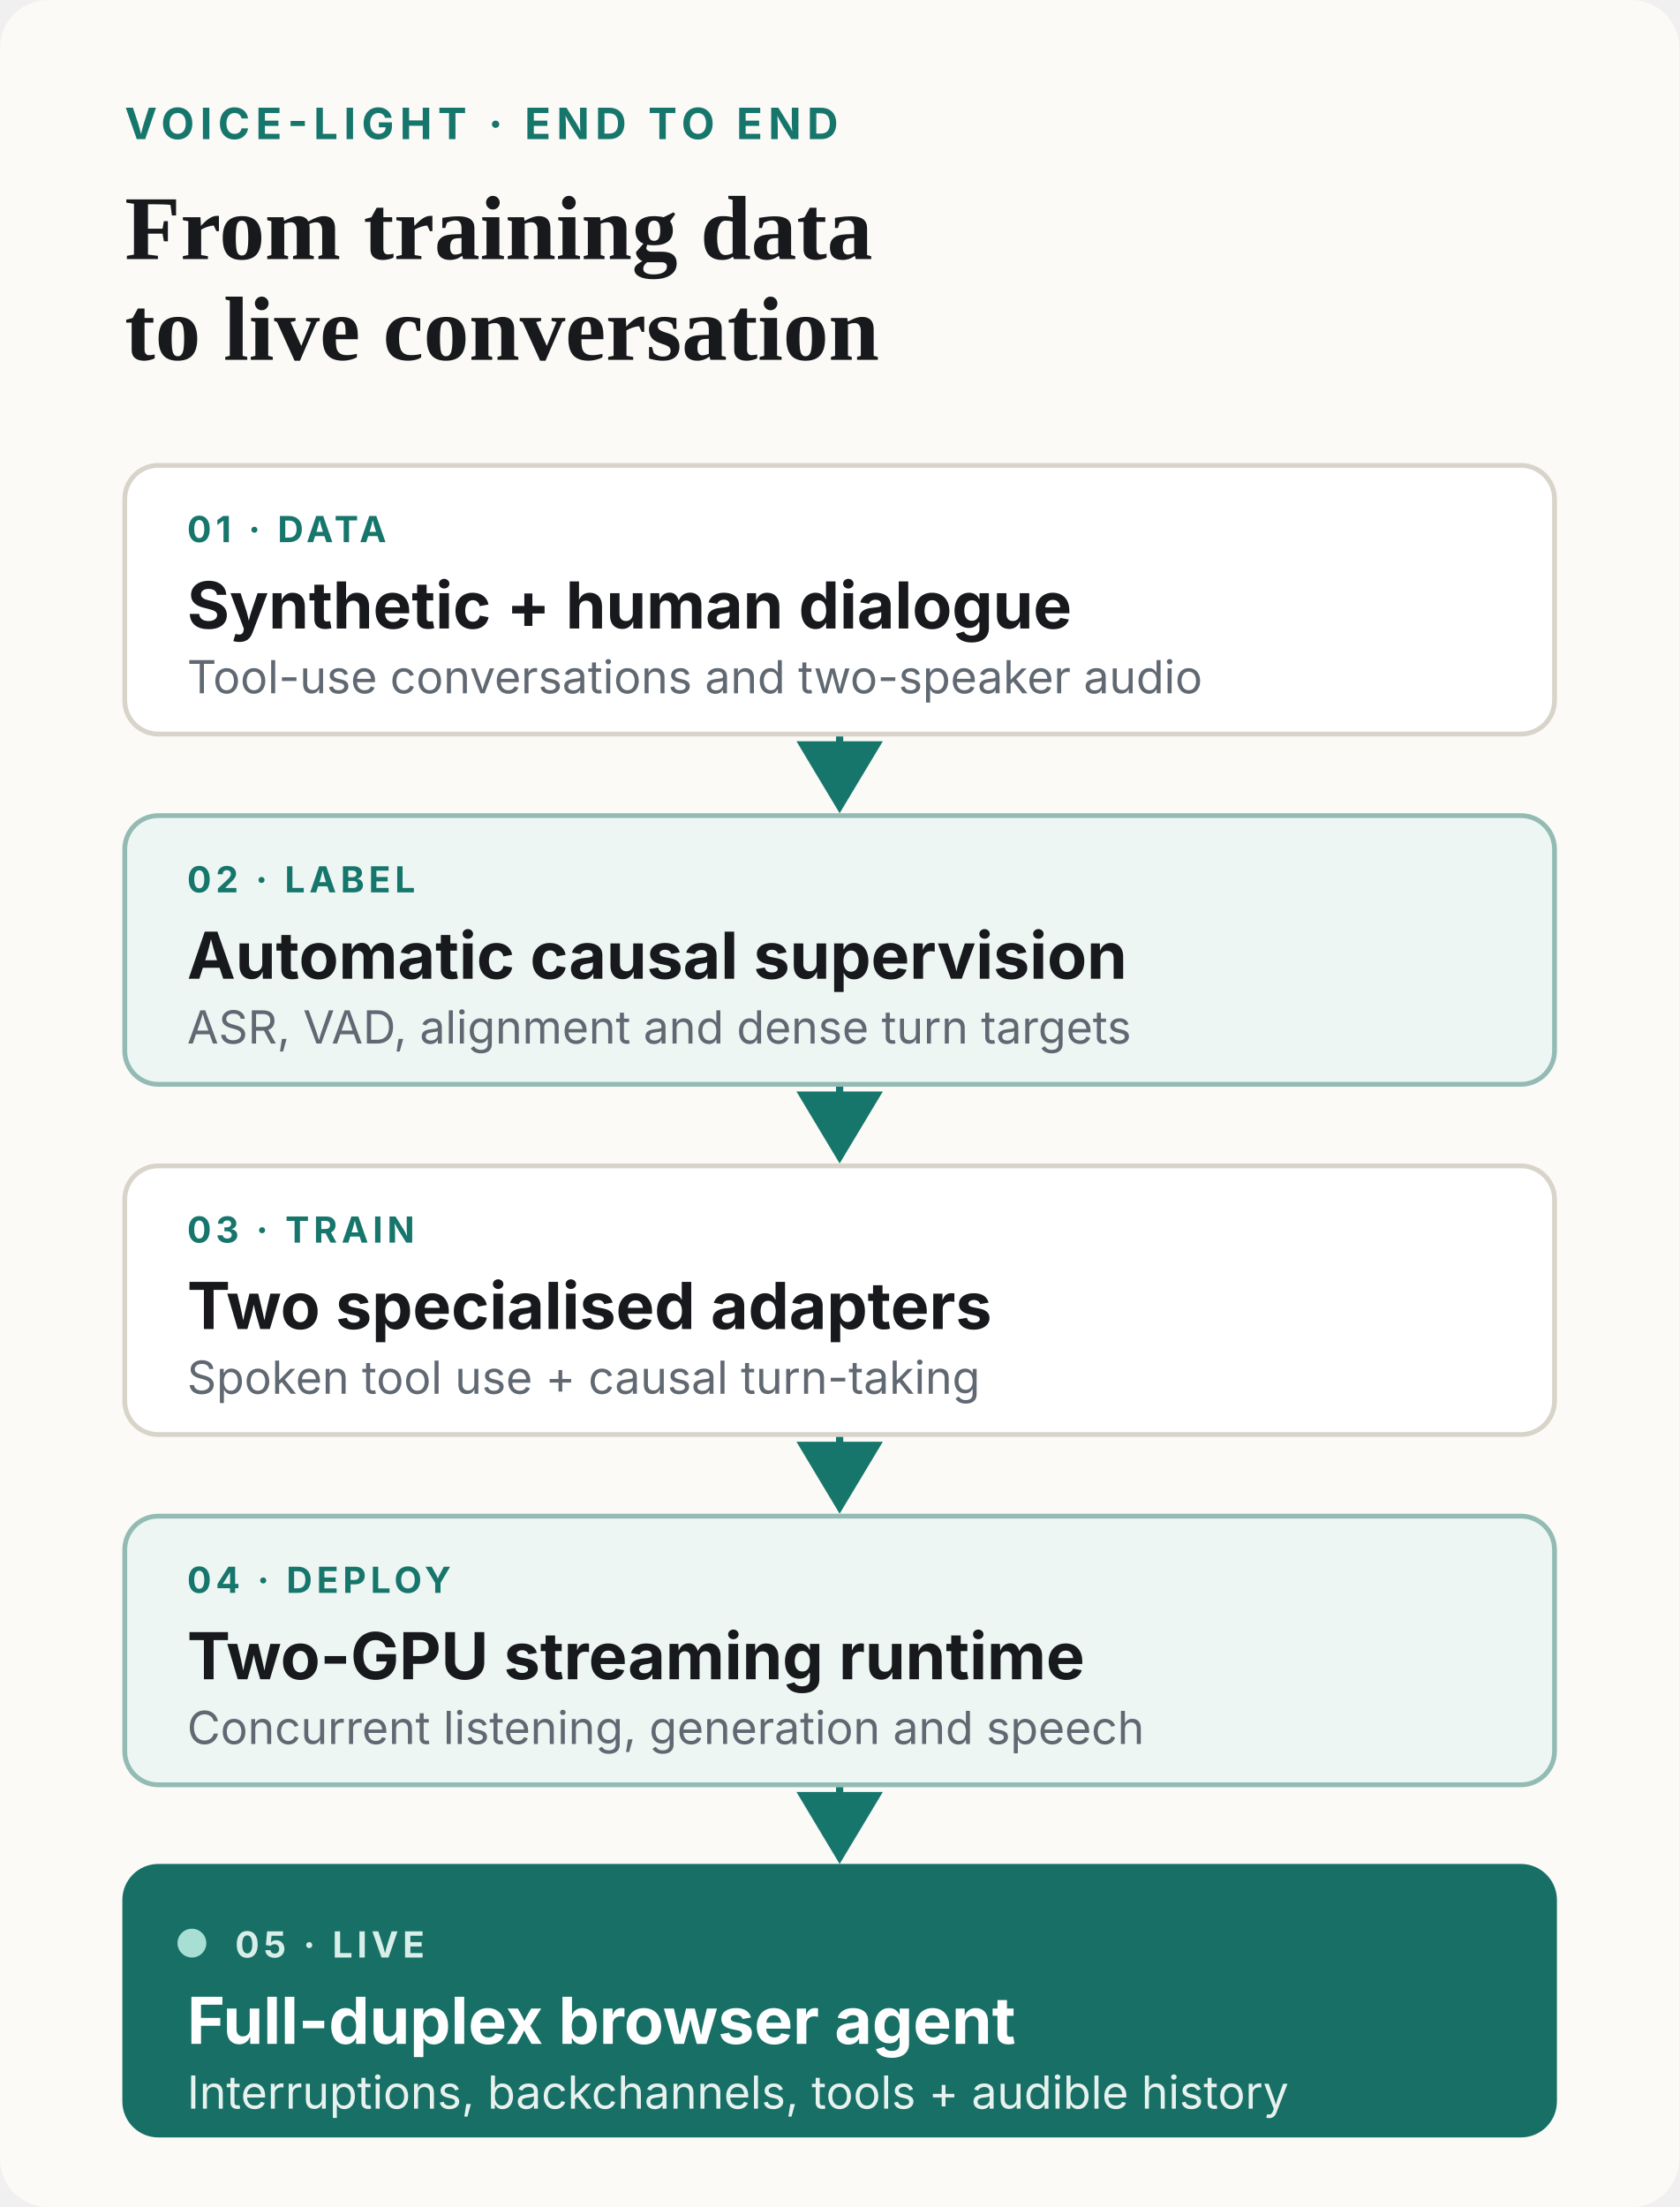
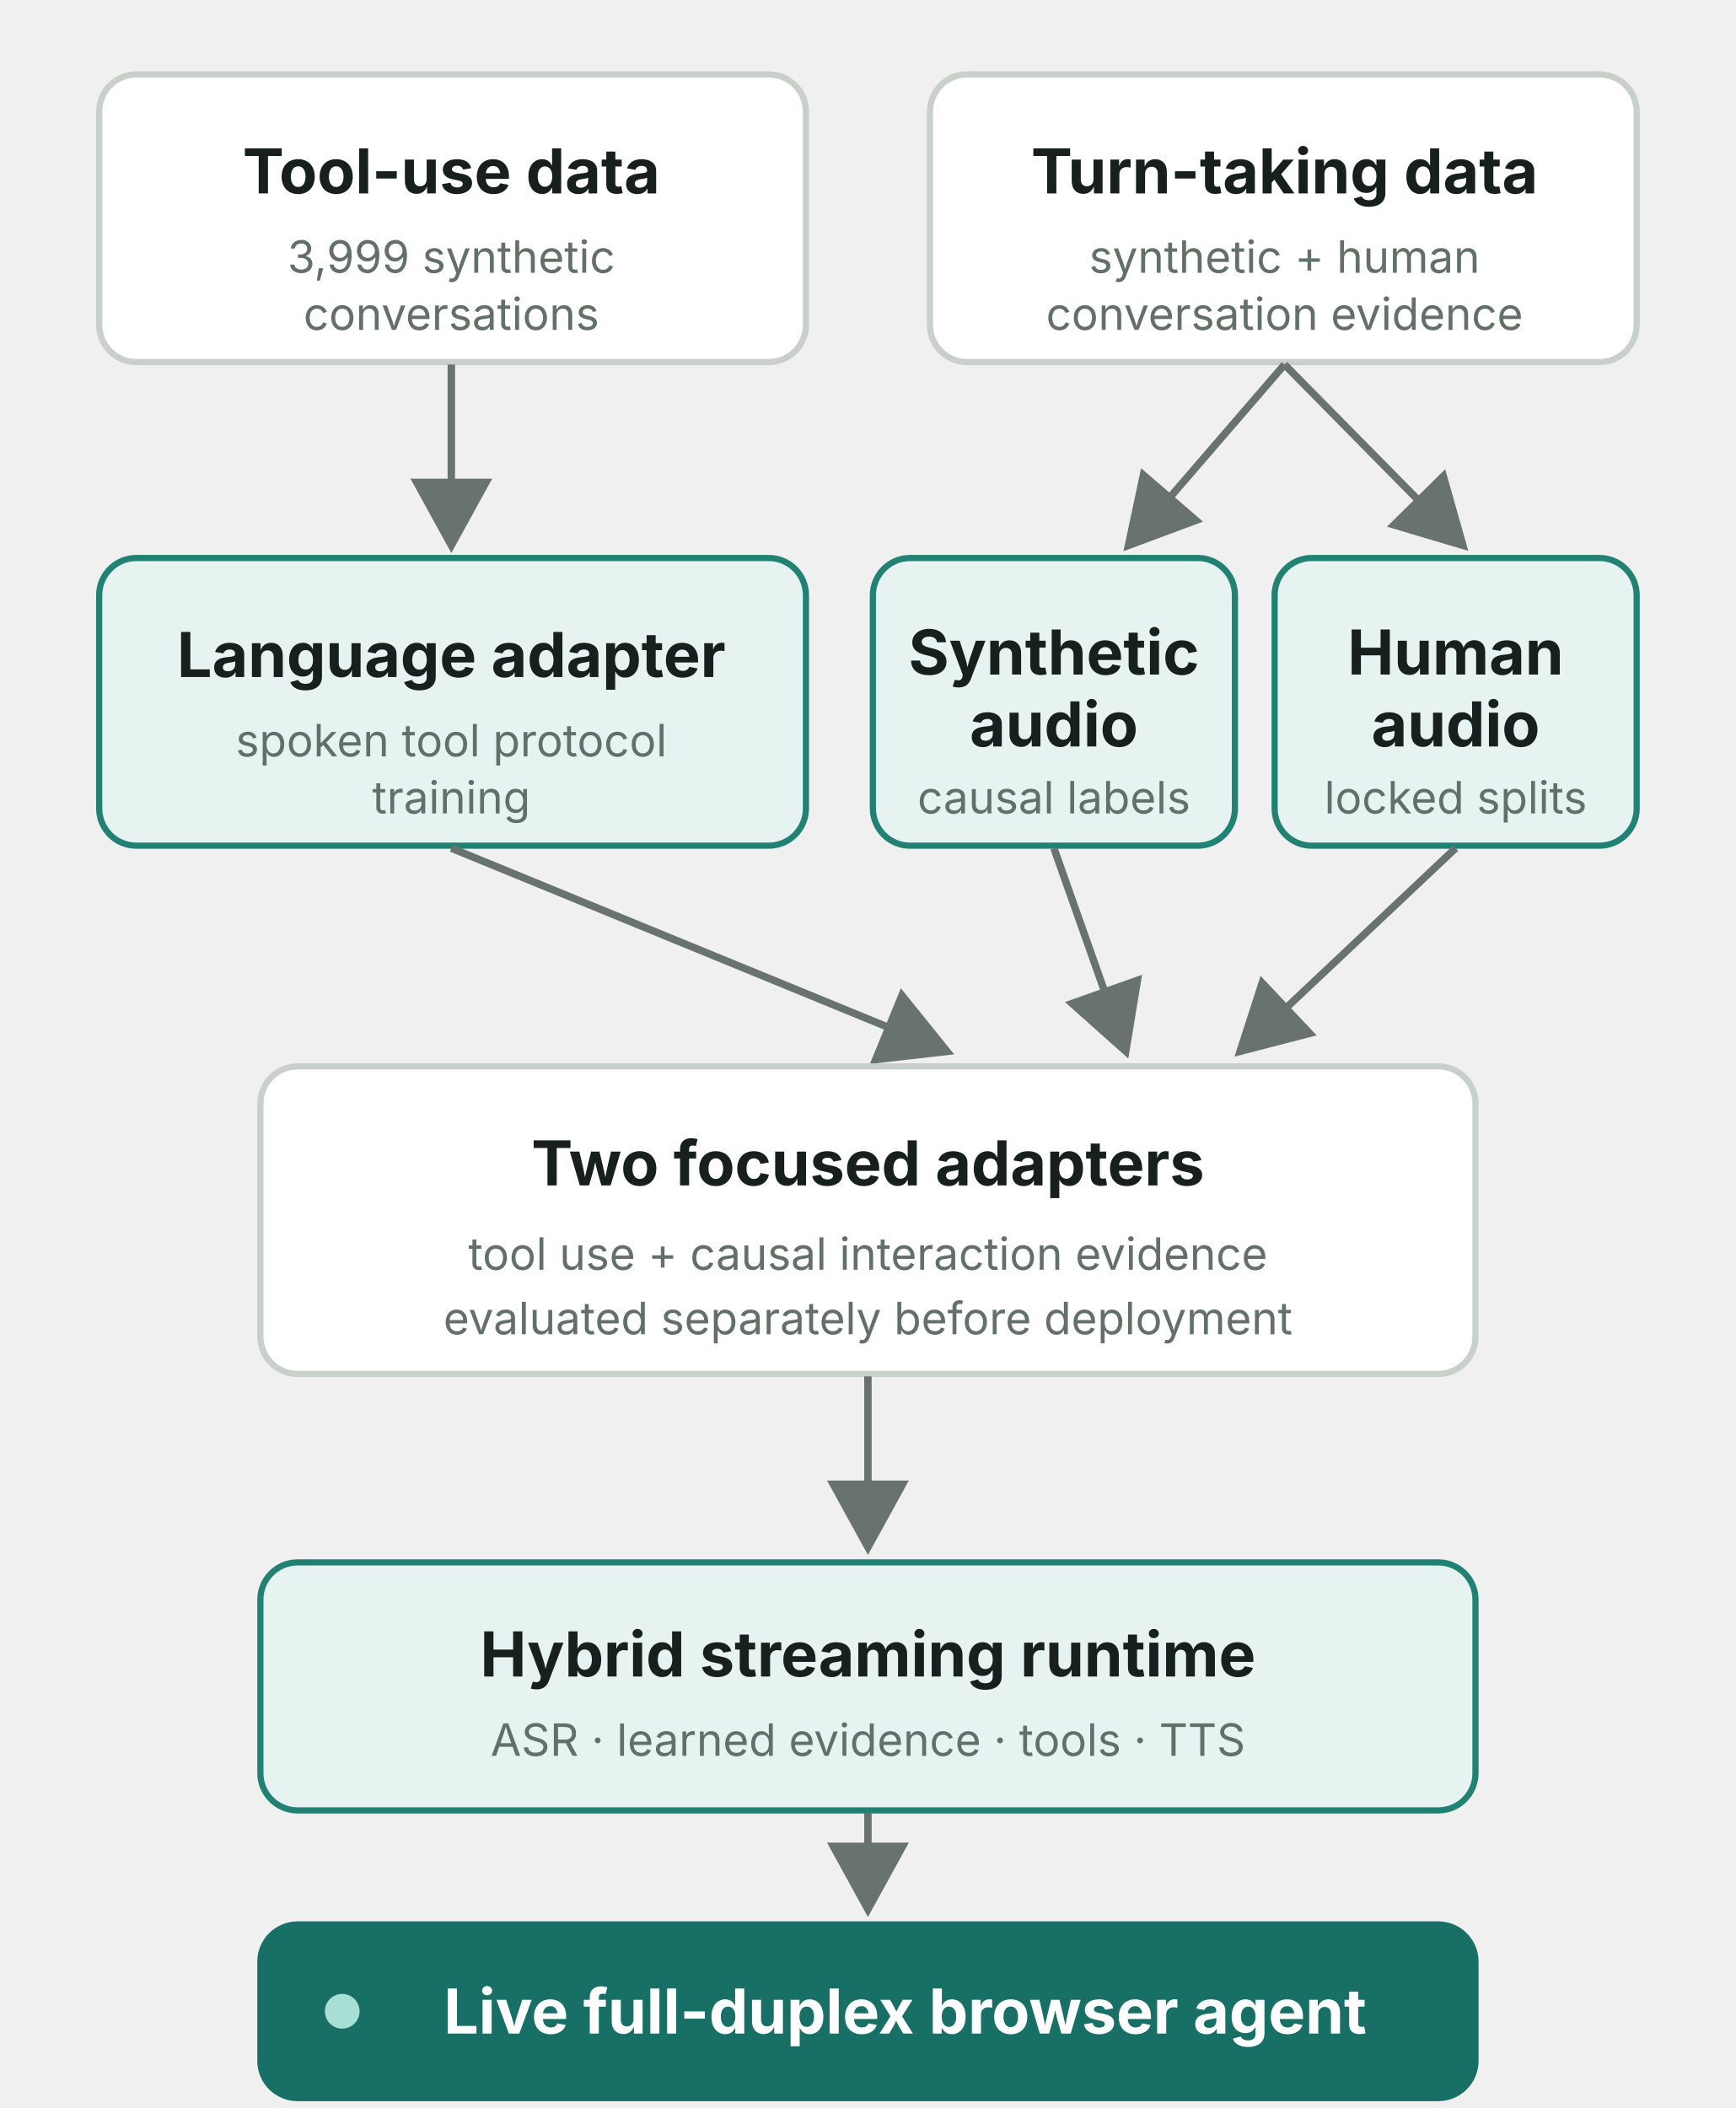
- <svg xmlns="http://www.w3.org/2000/svg" width="700" height="920" viewBox="0 0 700 920" role="img" aria-labelledby="title description">
+ <svg xmlns="http://www.w3.org/2000/svg" width="700" height="850" viewBox="0 0 700 850" role="img" aria-labelledby="title description">
  <defs>
-     <marker id="arrow" markerWidth="12" markerHeight="12" refX="9" refY="6" orient="auto">
-       <path d="M0 0 L10 6 L0 12 Z" fill="#17766c" />
+     <marker id="arrow" markerWidth="11" markerHeight="11" refX="9" refY="5.5" orient="auto">
+       <path d="M0 0 L10 5.5 L0 11 Z" fill="#68736f" />
    </marker>
    <style>
-       .eyebrow { font: 700 18px Inter, 'Segoe UI', Arial, sans-serif; letter-spacing: 2.4px; fill: #17766c; }
-       .heading { font: 600 38px Georgia, 'Times New Roman', serif; fill: #17191d; }
-       .step { font: 700 15px Inter, 'Segoe UI', Arial, sans-serif; letter-spacing: 1.8px; fill: #17766c; }
-       .label { font: 650 27px Inter, 'Segoe UI', Arial, sans-serif; fill: #17191d; }
-       .detail { font: 400 19px Inter, 'Segoe UI', Arial, sans-serif; fill: #606872; }
-       .inverse-step { font: 700 15px Inter, 'Segoe UI', Arial, sans-serif; letter-spacing: 1.8px; fill: #d8eee9; }
-       .inverse-label { font: 650 27px Inter, 'Segoe UI', Arial, sans-serif; fill: #ffffff; }
-       .inverse-detail { font: 400 19px Inter, 'Segoe UI', Arial, sans-serif; fill: #e7f2ef; }
-       .box { fill: #ffffff; stroke: #d8d4ca; stroke-width: 2; }
-       .soft { fill: #edf6f3; stroke: #93bbb4; stroke-width: 2; }
-       .live { fill: #176f65; stroke: #176f65; stroke-width: 2; }
-       .flow { fill: none; stroke: #17766c; stroke-width: 3; marker-end: url(#arrow); }
+       .label { font: 700 25px Inter, 'Segoe UI', Arial, sans-serif; fill: #17201d; text-anchor: middle; }
+       .detail { font: 400 18px Inter, 'Segoe UI', Arial, sans-serif; fill: #63706a; text-anchor: middle; }
+       .inverse { fill: #ffffff; }
+       .box { fill: #ffffff; stroke: #c9d0cc; stroke-width: 2.5; }
+       .soft { fill: #e7f3f0; stroke: #218274; stroke-width: 2.5; }
+       .live { fill: #176f65; stroke: #176f65; stroke-width: 2.5; }
+       .flow { fill: none; stroke: #68736f; stroke-width: 3; marker-end: url(#arrow); }
    </style>
  </defs>
-   <rect width="700" height="920" rx="20" fill="#fbfaf6" />
-   <text class="eyebrow" x="52" y="58">VOICE-LIGHT · END TO END</text>
-   <text class="heading" x="52" y="108">From training data</text>
-   <text class="heading" x="52" y="150">to live conversation</text>
-   <rect class="box" x="52" y="194" width="596" height="112" rx="14" />
-   <text class="step" x="78" y="226">01 · DATA</text>
-   <text class="label" x="78" y="262">Synthetic + human dialogue</text>
-   <text class="detail" x="78" y="289">Tool-use conversations and two-speaker audio</text>
-   <path class="flow" d="M350 307 V336" />
-   <rect class="soft" x="52" y="340" width="596" height="112" rx="14" />
-   <text class="step" x="78" y="372">02 · LABEL</text>
-   <text class="label" x="78" y="408">Automatic causal supervision</text>
-   <text class="detail" x="78" y="435">ASR, VAD, alignment and dense turn targets</text>
-   <path class="flow" d="M350 453 V482" />
-   <rect class="box" x="52" y="486" width="596" height="112" rx="14" />
-   <text class="step" x="78" y="518">03 · TRAIN</text>
-   <text class="label" x="78" y="554">Two specialised adapters</text>
-   <text class="detail" x="78" y="581">Spoken tool use + causal turn-taking</text>
-   <path class="flow" d="M350 599 V628" />
-   <rect class="soft" x="52" y="632" width="596" height="112" rx="14" />
-   <text class="step" x="78" y="664">04 · DEPLOY</text>
-   <text class="label" x="78" y="700">Two-GPU streaming runtime</text>
-   <text class="detail" x="78" y="727">Concurrent listening, generation and speech</text>
-   <path class="flow" d="M350 745 V774" />
-   <rect class="live" x="52" y="778" width="596" height="112" rx="14" />
-   <circle cx="80" cy="810" r="6" fill="#a8dfd5" />
-   <text class="inverse-step" x="98" y="816">05 · LIVE</text>
-   <text class="inverse-label" x="78" y="852">Full-duplex browser agent</text>
-   <text class="inverse-detail" x="78" y="879">Interruptions, backchannels, tools + audible history</text>
+   <rect class="box" x="40" y="30" width="285" height="116" rx="15" />
+   <text class="label" x="182" y="78">Tool-use data</text>
+   <text class="detail" x="182" y="110">3,999 synthetic</text>
+   <text class="detail" x="182" y="133">conversations</text>
+   <rect class="box" x="375" y="30" width="285" height="116" rx="15" />
+   <text class="label" x="518" y="78">Turn-taking data</text>
+   <text class="detail" x="518" y="110">synthetic + human</text>
+   <text class="detail" x="518" y="133">conversation evidence</text>
+   <path class="flow" d="M182 147 V220" />
+   <path class="flow" d="M518 147 L455 220" />
+   <path class="flow" d="M518 147 L590 220" />
+   <rect class="soft" x="40" y="225" width="285" height="116" rx="15" />
+   <text class="label" x="182" y="273">Language adapter</text>
+   <text class="detail" x="182" y="305">spoken tool protocol</text>
+   <text class="detail" x="182" y="328">training</text>
+   <rect class="soft" x="352" y="225" width="146" height="116" rx="15" />
+   <text class="label" x="425" y="272">Synthetic</text>
+   <text class="label" x="425" y="301">audio</text>
+   <text class="detail" x="425" y="328">causal labels</text>
+   <rect class="soft" x="514" y="225" width="146" height="116" rx="15" />
+   <text class="label" x="587" y="272">Human</text>
+   <text class="label" x="587" y="301">audio</text>
+   <text class="detail" x="587" y="328">locked splits</text>
+   <path class="flow" d="M425 342 L454 424" />
+   <path class="flow" d="M587 342 L500 424" />
+   <path class="flow" d="M182 342 L382 424" />
+   <rect class="box" x="105" y="430" width="490" height="124" rx="15" />
+   <text class="label" x="350" y="478">Two focused adapters</text>
+   <text class="detail" x="350" y="512">tool use + causal interaction evidence</text>
+   <text class="detail" x="350" y="538">evaluated separately before deployment</text>
+   <path class="flow" d="M350 555 V624" />
+   <rect class="soft" x="105" y="630" width="490" height="100" rx="15" />
+   <text class="label" x="350" y="676">Hybrid streaming runtime</text>
+   <text class="detail" x="350" y="708">ASR · learned evidence · tools · TTS</text>
+   <path class="flow" d="M350 731 V770" />
+   <rect class="live" x="105" y="776" width="490" height="70" rx="15" />
+   <circle cx="138" cy="811" r="7" fill="#a8dfd5" />
+   <text class="label inverse" x="365" y="820">Live full-duplex browser agent</text>
</svg>
